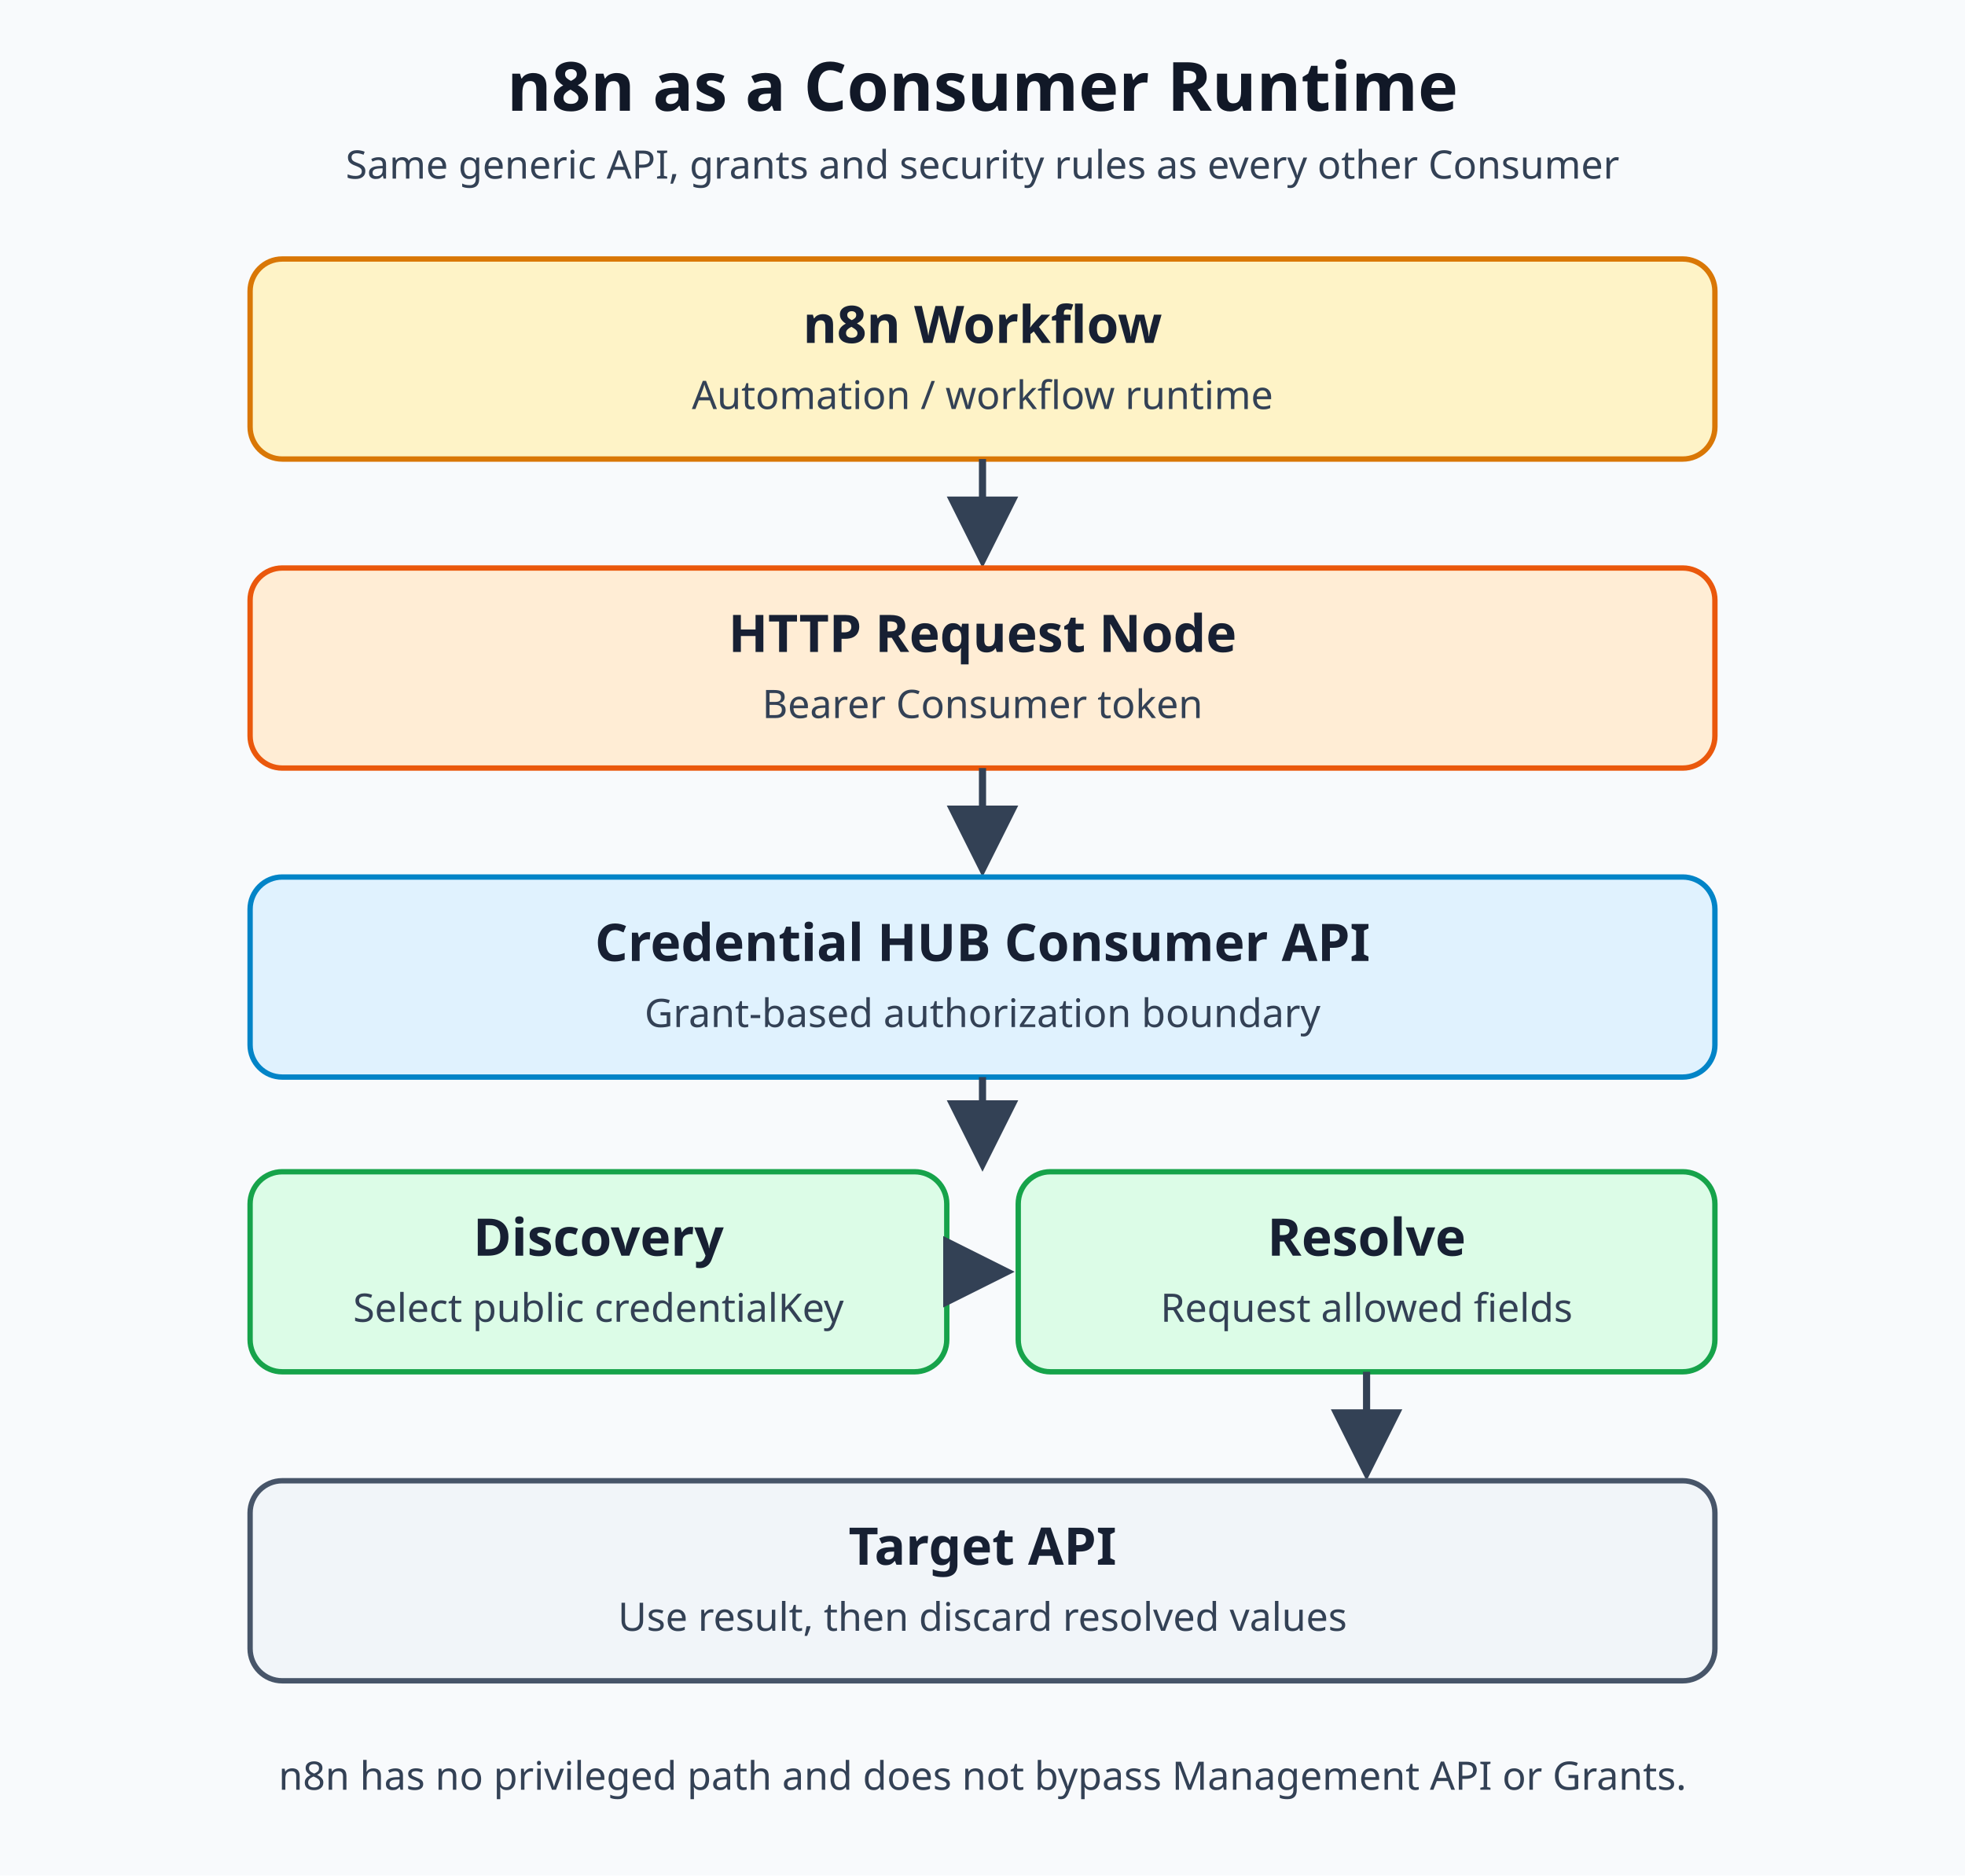
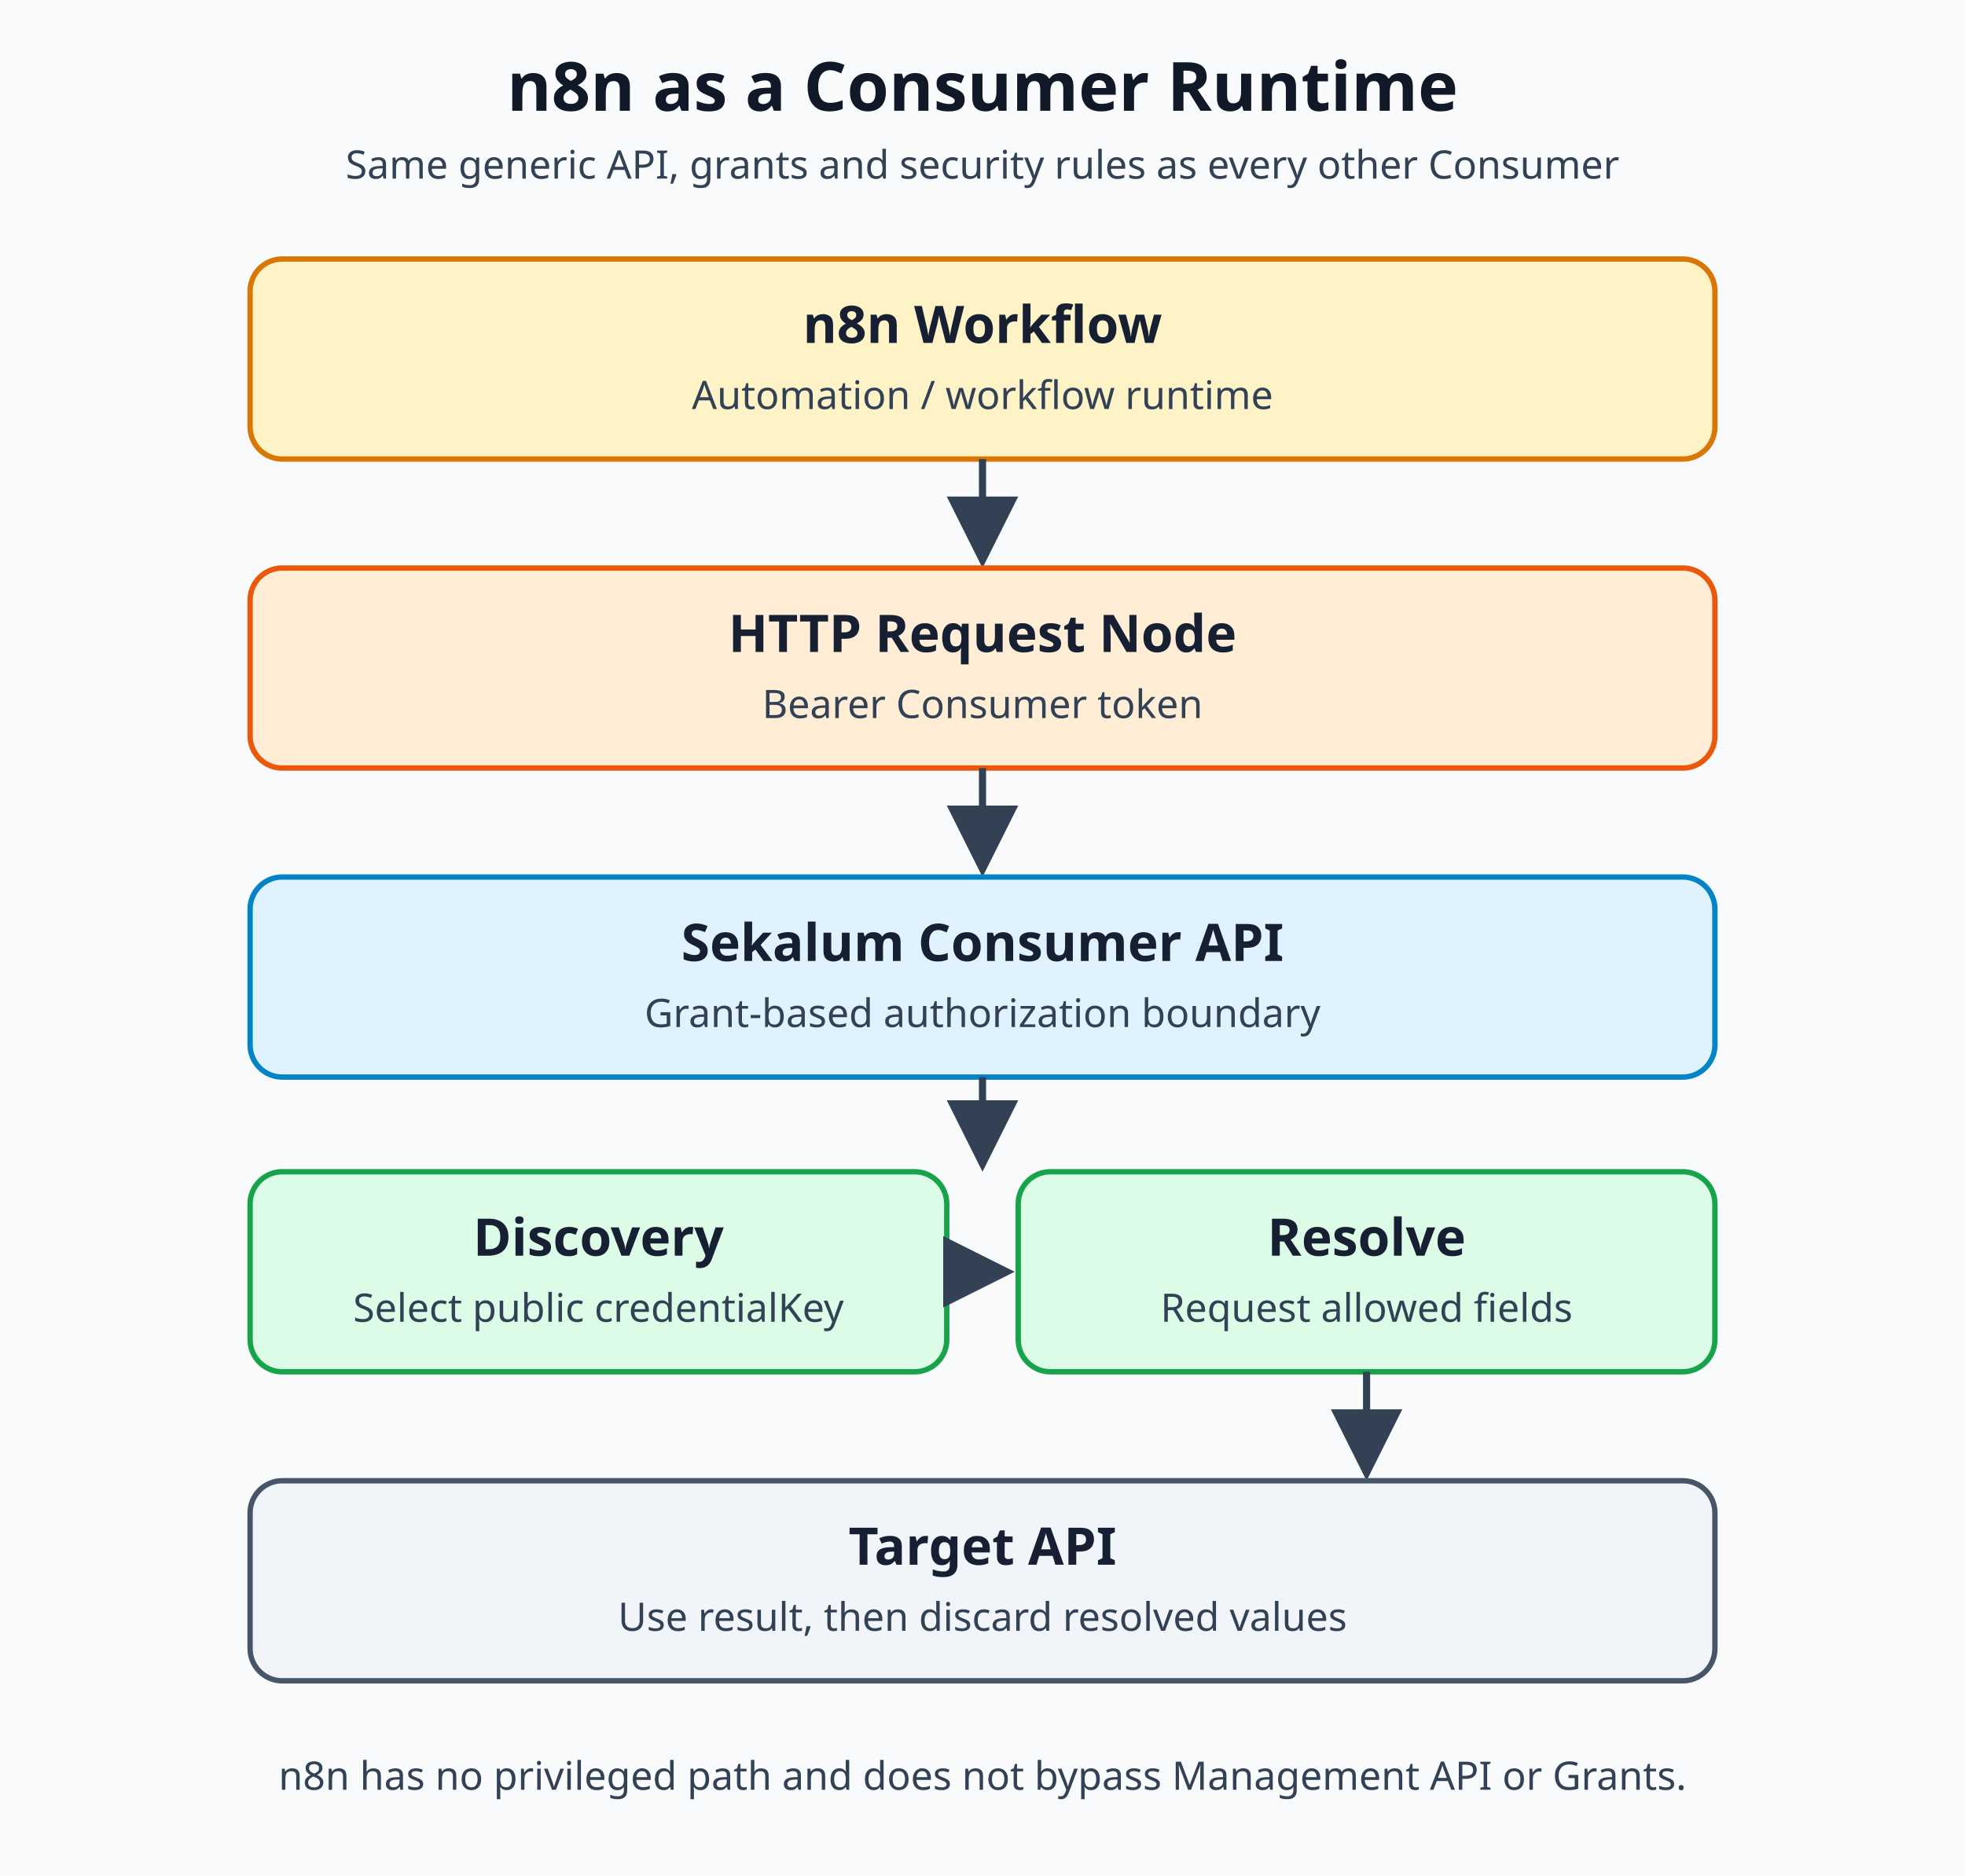
<svg xmlns="http://www.w3.org/2000/svg" width="1100" height="1050" viewBox="0 0 1100 1050" role="img" aria-labelledby="title desc">
  <defs>
    <marker id="arrow" markerWidth="10" markerHeight="10" refX="8" refY="5" orient="auto">
      <path d="M0 0L10 5L0 10z" fill="#334155" />
    </marker>
    <style>.box{stroke-width:3;rx:18}.label{font:700 29px system-ui,sans-serif;fill:#172033}.small{font:22px system-ui,sans-serif;fill:#334155}.title{font:700 38px system-ui,sans-serif;fill:#111827}.arrow{stroke:#334155;stroke-width:4;marker-end:url(#arrow)}</style>
  </defs>
  <rect width="1100" height="1050" fill="#f8fafc" />
  <text x="550" y="62" text-anchor="middle" class="title">n8n as a Consumer Runtime</text>
  <text x="550" y="100" text-anchor="middle" class="small">Same generic API, grants and security rules as every other Consumer</text>
  <rect x="140" y="145" width="820" height="112" class="box" fill="#fef3c7" stroke="#d97706" />
  <text x="550" y="192" text-anchor="middle" class="label">n8n Workflow</text>
  <text x="550" y="229" text-anchor="middle" class="small">Automation / workflow runtime</text>
  <line x1="550" y1="257" x2="550" y2="310" class="arrow" />
  <rect x="140" y="318" width="820" height="112" class="box" fill="#ffedd5" stroke="#ea580c" />
  <text x="550" y="365" text-anchor="middle" class="label">HTTP Request Node</text>
  <text x="550" y="402" text-anchor="middle" class="small">Bearer Consumer token</text>
  <line x1="550" y1="430" x2="550" y2="483" class="arrow" />
  <rect x="140" y="491" width="820" height="112" class="box" fill="#e0f2fe" stroke="#0284c7" />
-   <text x="550" y="538" text-anchor="middle" class="label">Credential HUB Consumer API</text>
+   <text x="550" y="538" text-anchor="middle" class="label">Sekalum Consumer API</text>
  <text x="550" y="575" text-anchor="middle" class="small">Grant-based authorization boundary</text>
  <line x1="550" y1="603" x2="550" y2="648" class="arrow" />
  <rect x="140" y="656" width="390" height="112" class="box" fill="#dcfce7" stroke="#16a34a" />
  <text x="335" y="703" text-anchor="middle" class="label">Discovery</text>
  <text x="335" y="740" text-anchor="middle" class="small">Select public credentialKey</text>
  <rect x="570" y="656" width="390" height="112" class="box" fill="#dcfce7" stroke="#16a34a" />
  <text x="765" y="703" text-anchor="middle" class="label">Resolve</text>
  <text x="765" y="740" text-anchor="middle" class="small">Request allowed fields</text>
  <line x1="530" y1="712" x2="560" y2="712" class="arrow" />
  <line x1="765" y1="768" x2="765" y2="821" class="arrow" />
  <rect x="140" y="829" width="820" height="112" class="box" fill="#f1f5f9" stroke="#475569" />
  <text x="550" y="876" text-anchor="middle" class="label">Target API</text>
  <text x="550" y="913" text-anchor="middle" class="small">Use result, then discard resolved values</text>
  <text x="550" y="1002" text-anchor="middle" class="small">n8n has no privileged path and does not bypass Management API or Grants.</text>
</svg>
